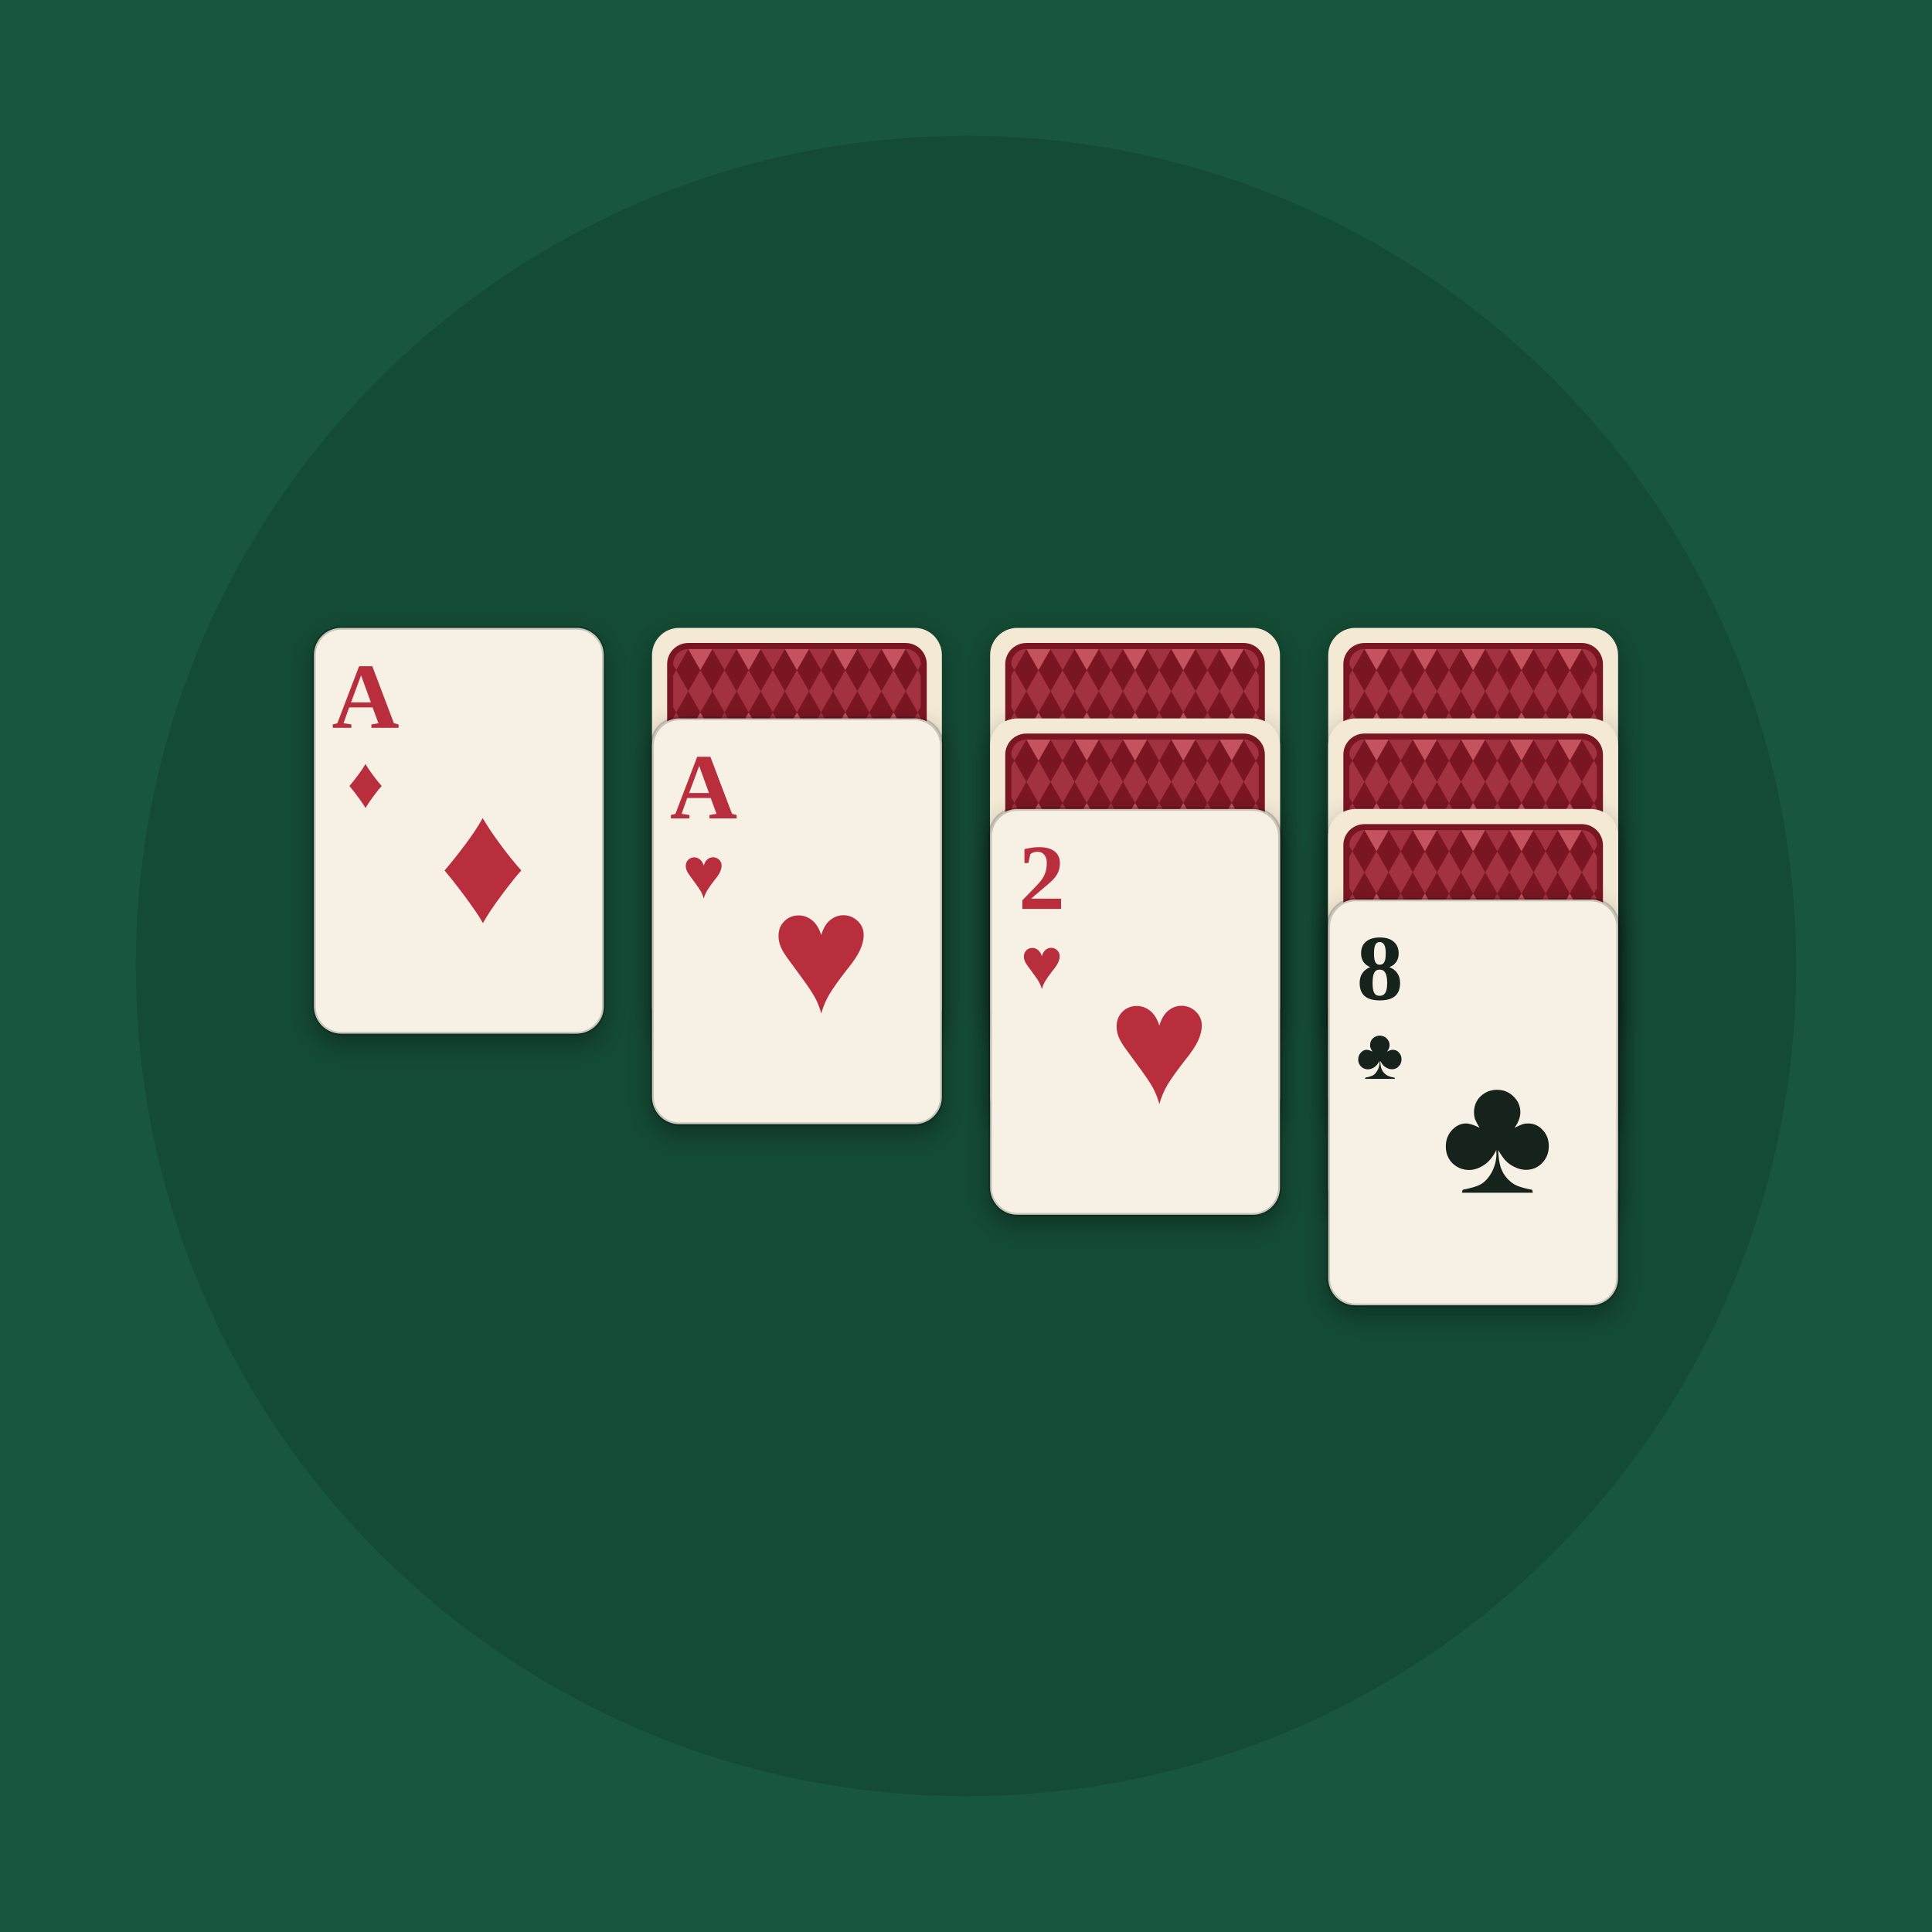
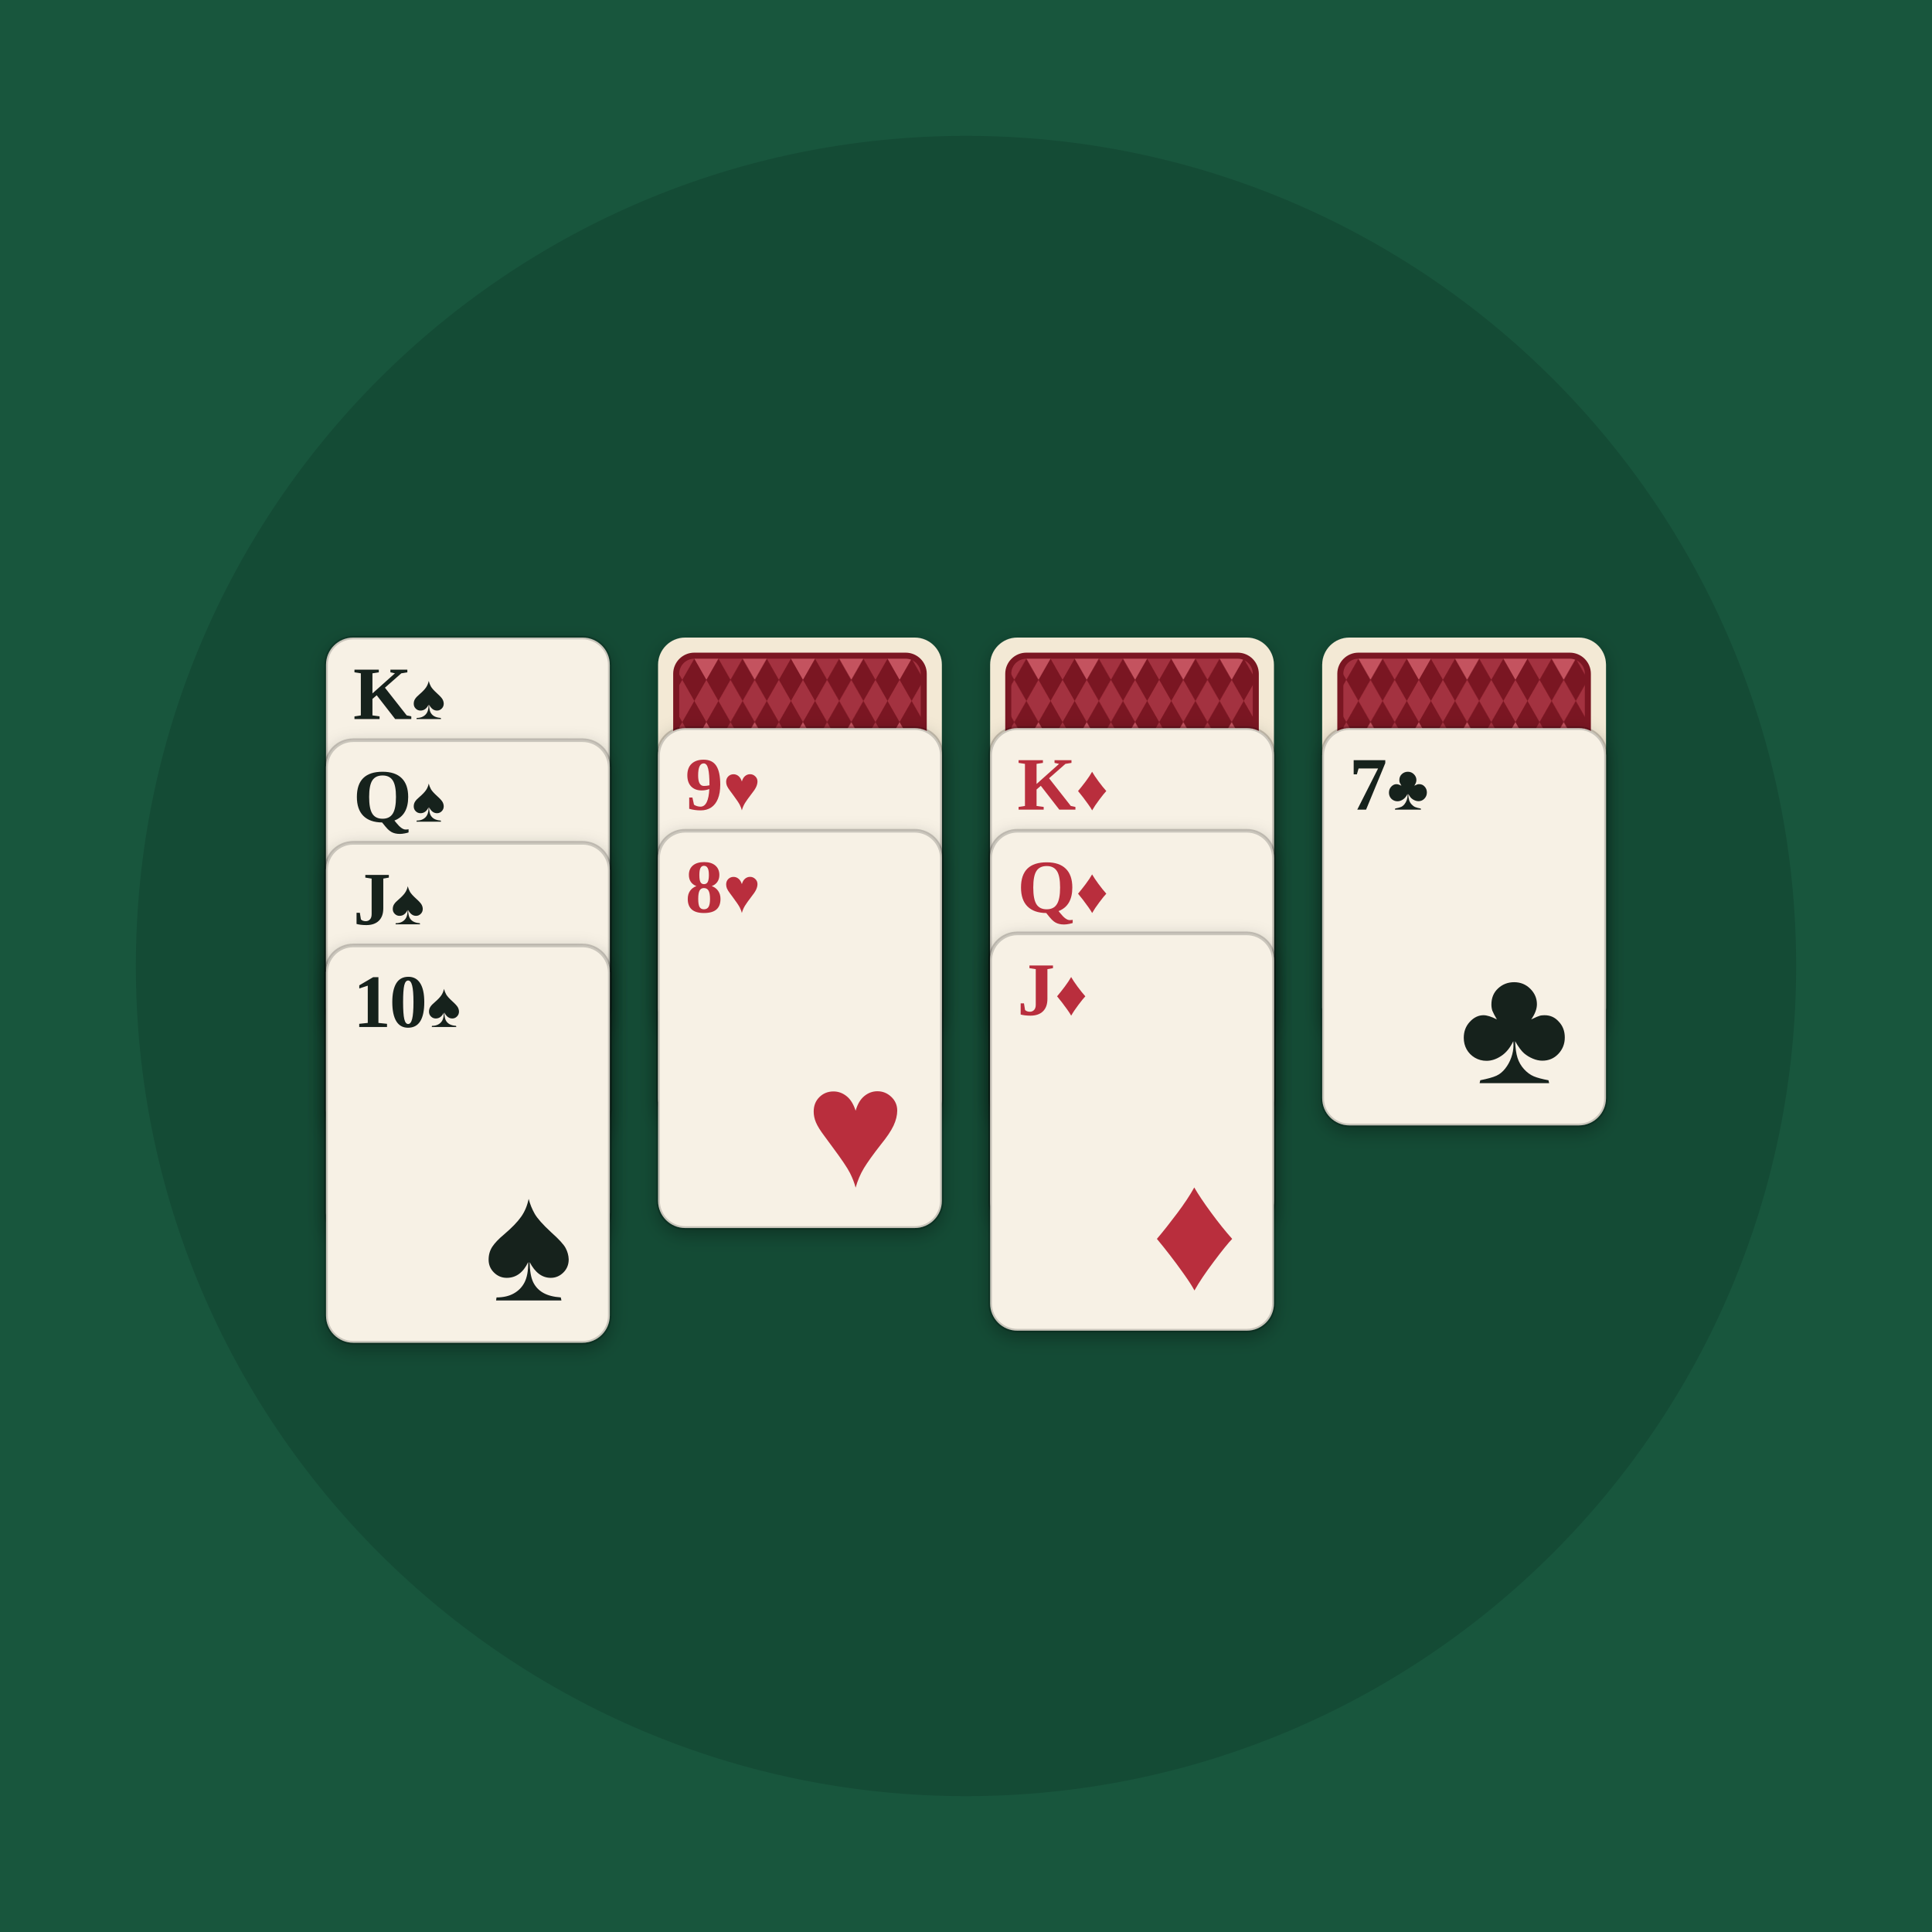
<svg xmlns="http://www.w3.org/2000/svg" width="512" height="512" viewBox="0 0 512 512">
  <defs>
    <pattern id="cardBack" patternUnits="userSpaceOnUse" width="16" height="28">
      <rect width="16" height="28" fill="#7a1622" />
      <polygon points="8,0 12,7 8,14 4,7" fill="#a3323f" />
      <polygon points="0,14 4,21 0,28 -4,21" fill="#a3323f" />
      <polygon points="16,14 20,21 16,28 12,21" fill="#a3323f" />
      <polygon points="8,14 12,21 8,28 4,21" fill="#a3323f" />
      <polygon points="0,0 4,7 0,14 -4,7" fill="#c4535f" />
      <polygon points="16,0 20,7 16,14 12,7" fill="#c4535f" />
    </pattern>
    <filter id="shadow" x="-40%" y="-40%" width="180%" height="180%">
-       <feDropShadow dx="0" dy="3" stdDeviation="4" flood-color="#000" flood-opacity="0.35" />
+       <feDropShadow dx="0" dy="2" stdDeviation="3" flood-color="#000" flood-opacity="0.32" />
    </filter>
    <g id="back">
-       <rect width="96.0" height="134.4" rx="9" ry="9" fill="#f3e9d5" />
-       <rect x="6" y="6" width="84.0" height="122.4" rx="6" ry="6" fill="url(#cardBack)" stroke="#7a1622" stroke-width="2" />
+       <rect width="94.0" height="131.6" rx="9" ry="9" fill="#f3e9d5" />
+       <rect x="6" y="6" width="82.0" height="119.6" rx="6" ry="6" fill="url(#cardBack)" stroke="#7a1622" stroke-width="2" />
    </g>
  </defs>
  <rect width="512" height="512" fill="#18563d" />
  <circle cx="256" cy="256" r="220" fill="#103d2c" opacity="0.45" />
  <g transform="translate(256 256) scale(0.8) translate(-256 -256)">
-     <g transform="translate(40.0 144.0)" filter="url(#shadow)">
-       <rect width="96.0" height="134.4" rx="9" fill="#f7f1e5" stroke="#000" stroke-opacity="0.18" stroke-width="1.2" />
-       <text x="17.1" y="33.1" text-anchor="middle" font-family="Georgia, 'Times New Roman', serif" font-weight="700" font-size="30.9" fill="#b92f3d">A</text>
-       <text x="17.1" y="59.4" text-anchor="middle" font-family="Georgia, 'Times New Roman', serif" font-size="24.0" fill="#b92f3d">♦︎</text>
-       <text x="56.0" y="97.1" text-anchor="middle" font-family="Georgia, 'Times New Roman', serif" font-size="57.1" fill="#b92f3d">♦︎</text>
+     <g transform="translate(44.0 147.2)" filter="url(#shadow)">
+       <rect width="94.0" height="131.6" rx="9" fill="#f7f1e5" stroke="#000" stroke-opacity="0.18" stroke-width="1.2" />
+       <text x="9" y="27" font-family="Georgia, 'Times New Roman', serif" font-weight="700" font-size="25" letter-spacing="-0.5" fill="#19201d">K<tspan font-size="21">♠︎</tspan>
+       </text>
    </g>
-     <use href="#back" x="152.0" y="144.0" filter="url(#shadow)" />
-     <g transform="translate(152.0 174.0)" filter="url(#shadow)">
-       <rect width="96.0" height="134.4" rx="9" fill="#f7f1e5" stroke="#000" stroke-opacity="0.18" stroke-width="1.2" />
-       <text x="17.1" y="33.1" text-anchor="middle" font-family="Georgia, 'Times New Roman', serif" font-weight="700" font-size="30.9" fill="#b92f3d">A</text>
-       <text x="17.1" y="59.4" text-anchor="middle" font-family="Georgia, 'Times New Roman', serif" font-size="24.0" fill="#b92f3d">♥︎</text>
-       <text x="56.0" y="97.1" text-anchor="middle" font-family="Georgia, 'Times New Roman', serif" font-size="57.1" fill="#b92f3d">♥︎</text>
+     <g transform="translate(44.0 181.2)" filter="url(#shadow)">
+       <rect width="94.0" height="131.6" rx="9" fill="#f7f1e5" stroke="#000" stroke-opacity="0.18" stroke-width="1.2" />
+       <text x="9" y="27" font-family="Georgia, 'Times New Roman', serif" font-weight="700" font-size="25" letter-spacing="-0.5" fill="#19201d">Q<tspan font-size="21">♠︎</tspan>
+       </text>
    </g>
-     <use href="#back" x="264.0" y="144.0" filter="url(#shadow)" />
-     <use href="#back" x="264.0" y="174.0" filter="url(#shadow)" />
-     <g transform="translate(264.0 204.0)" filter="url(#shadow)">
-       <rect width="96.0" height="134.4" rx="9" fill="#f7f1e5" stroke="#000" stroke-opacity="0.18" stroke-width="1.2" />
-       <text x="17.1" y="33.1" text-anchor="middle" font-family="Georgia, 'Times New Roman', serif" font-weight="700" font-size="30.9" fill="#b92f3d">2</text>
-       <text x="17.1" y="59.4" text-anchor="middle" font-family="Georgia, 'Times New Roman', serif" font-size="24.0" fill="#b92f3d">♥︎</text>
-       <text x="56.0" y="97.1" text-anchor="middle" font-family="Georgia, 'Times New Roman', serif" font-size="57.1" fill="#b92f3d">♥︎</text>
+     <g transform="translate(44.0 215.2)" filter="url(#shadow)">
+       <rect width="94.0" height="131.6" rx="9" fill="#f7f1e5" stroke="#000" stroke-opacity="0.18" stroke-width="1.2" />
+       <text x="9" y="27" font-family="Georgia, 'Times New Roman', serif" font-weight="700" font-size="25" letter-spacing="-0.5" fill="#19201d">J<tspan font-size="21">♠︎</tspan>
+       </text>
    </g>
-     <use href="#back" x="376.0" y="144.0" filter="url(#shadow)" />
-     <use href="#back" x="376.0" y="174.0" filter="url(#shadow)" />
-     <use href="#back" x="376.0" y="204.0" filter="url(#shadow)" />
-     <g transform="translate(376.0 234.0)" filter="url(#shadow)">
-       <rect width="96.0" height="134.4" rx="9" fill="#f7f1e5" stroke="#000" stroke-opacity="0.18" stroke-width="1.2" />
-       <text x="17.1" y="33.1" text-anchor="middle" font-family="Georgia, 'Times New Roman', serif" font-weight="700" font-size="30.9" fill="#19201d">8</text>
-       <text x="17.1" y="59.4" text-anchor="middle" font-family="Georgia, 'Times New Roman', serif" font-size="24.0" fill="#19201d">♣︎</text>
-       <text x="56.0" y="97.1" text-anchor="middle" font-family="Georgia, 'Times New Roman', serif" font-size="57.1" fill="#19201d">♣︎</text>
+     <g transform="translate(44.0 249.2)" filter="url(#shadow)">
+       <rect width="94.0" height="131.6" rx="9" fill="#f7f1e5" stroke="#000" stroke-opacity="0.18" stroke-width="1.2" />
+       <text x="9" y="27" font-family="Georgia, 'Times New Roman', serif" font-weight="700" font-size="25" letter-spacing="-0.5" fill="#19201d">10<tspan font-size="21">♠︎</tspan>
+       </text>
+       <text x="82.0" y="117.6" text-anchor="end" font-family="Georgia, 'Times New Roman', serif" font-size="56" fill="#19201d">♠︎</text>
+     </g>
+     <use href="#back" x="154.0" y="147.2" filter="url(#shadow)" />
+     <g transform="translate(154.0 177.2)" filter="url(#shadow)">
+       <rect width="94.0" height="131.6" rx="9" fill="#f7f1e5" stroke="#000" stroke-opacity="0.18" stroke-width="1.2" />
+       <text x="9" y="27" font-family="Georgia, 'Times New Roman', serif" font-weight="700" font-size="25" letter-spacing="-0.5" fill="#b92f3d">9<tspan font-size="21">♥︎</tspan>
+       </text>
+     </g>
+     <g transform="translate(154.0 211.2)" filter="url(#shadow)">
+       <rect width="94.0" height="131.6" rx="9" fill="#f7f1e5" stroke="#000" stroke-opacity="0.18" stroke-width="1.2" />
+       <text x="9" y="27" font-family="Georgia, 'Times New Roman', serif" font-weight="700" font-size="25" letter-spacing="-0.5" fill="#b92f3d">8<tspan font-size="21">♥︎</tspan>
+       </text>
+       <text x="82.0" y="117.6" text-anchor="end" font-family="Georgia, 'Times New Roman', serif" font-size="56" fill="#b92f3d">♥︎</text>
+     </g>
+     <use href="#back" x="264.0" y="147.2" filter="url(#shadow)" />
+     <g transform="translate(264.0 177.2)" filter="url(#shadow)">
+       <rect width="94.0" height="131.6" rx="9" fill="#f7f1e5" stroke="#000" stroke-opacity="0.18" stroke-width="1.2" />
+       <text x="9" y="27" font-family="Georgia, 'Times New Roman', serif" font-weight="700" font-size="25" letter-spacing="-0.5" fill="#b92f3d">K<tspan font-size="21">♦︎</tspan>
+       </text>
+     </g>
+     <g transform="translate(264.0 211.2)" filter="url(#shadow)">
+       <rect width="94.0" height="131.6" rx="9" fill="#f7f1e5" stroke="#000" stroke-opacity="0.18" stroke-width="1.2" />
+       <text x="9" y="27" font-family="Georgia, 'Times New Roman', serif" font-weight="700" font-size="25" letter-spacing="-0.5" fill="#b92f3d">Q<tspan font-size="21">♦︎</tspan>
+       </text>
+     </g>
+     <g transform="translate(264.0 245.2)" filter="url(#shadow)">
+       <rect width="94.0" height="131.6" rx="9" fill="#f7f1e5" stroke="#000" stroke-opacity="0.18" stroke-width="1.2" />
+       <text x="9" y="27" font-family="Georgia, 'Times New Roman', serif" font-weight="700" font-size="25" letter-spacing="-0.5" fill="#b92f3d">J<tspan font-size="21">♦︎</tspan>
+       </text>
+       <text x="82.0" y="117.6" text-anchor="end" font-family="Georgia, 'Times New Roman', serif" font-size="56" fill="#b92f3d">♦︎</text>
+     </g>
+     <use href="#back" x="374.0" y="147.2" filter="url(#shadow)" />
+     <g transform="translate(374.0 177.2)" filter="url(#shadow)">
+       <rect width="94.0" height="131.6" rx="9" fill="#f7f1e5" stroke="#000" stroke-opacity="0.18" stroke-width="1.2" />
+       <text x="9" y="27" font-family="Georgia, 'Times New Roman', serif" font-weight="700" font-size="25" letter-spacing="-0.5" fill="#19201d">7<tspan font-size="21">♣︎</tspan>
+       </text>
+       <text x="82.0" y="117.6" text-anchor="end" font-family="Georgia, 'Times New Roman', serif" font-size="56" fill="#19201d">♣︎</text>
    </g>
  </g>
</svg>
